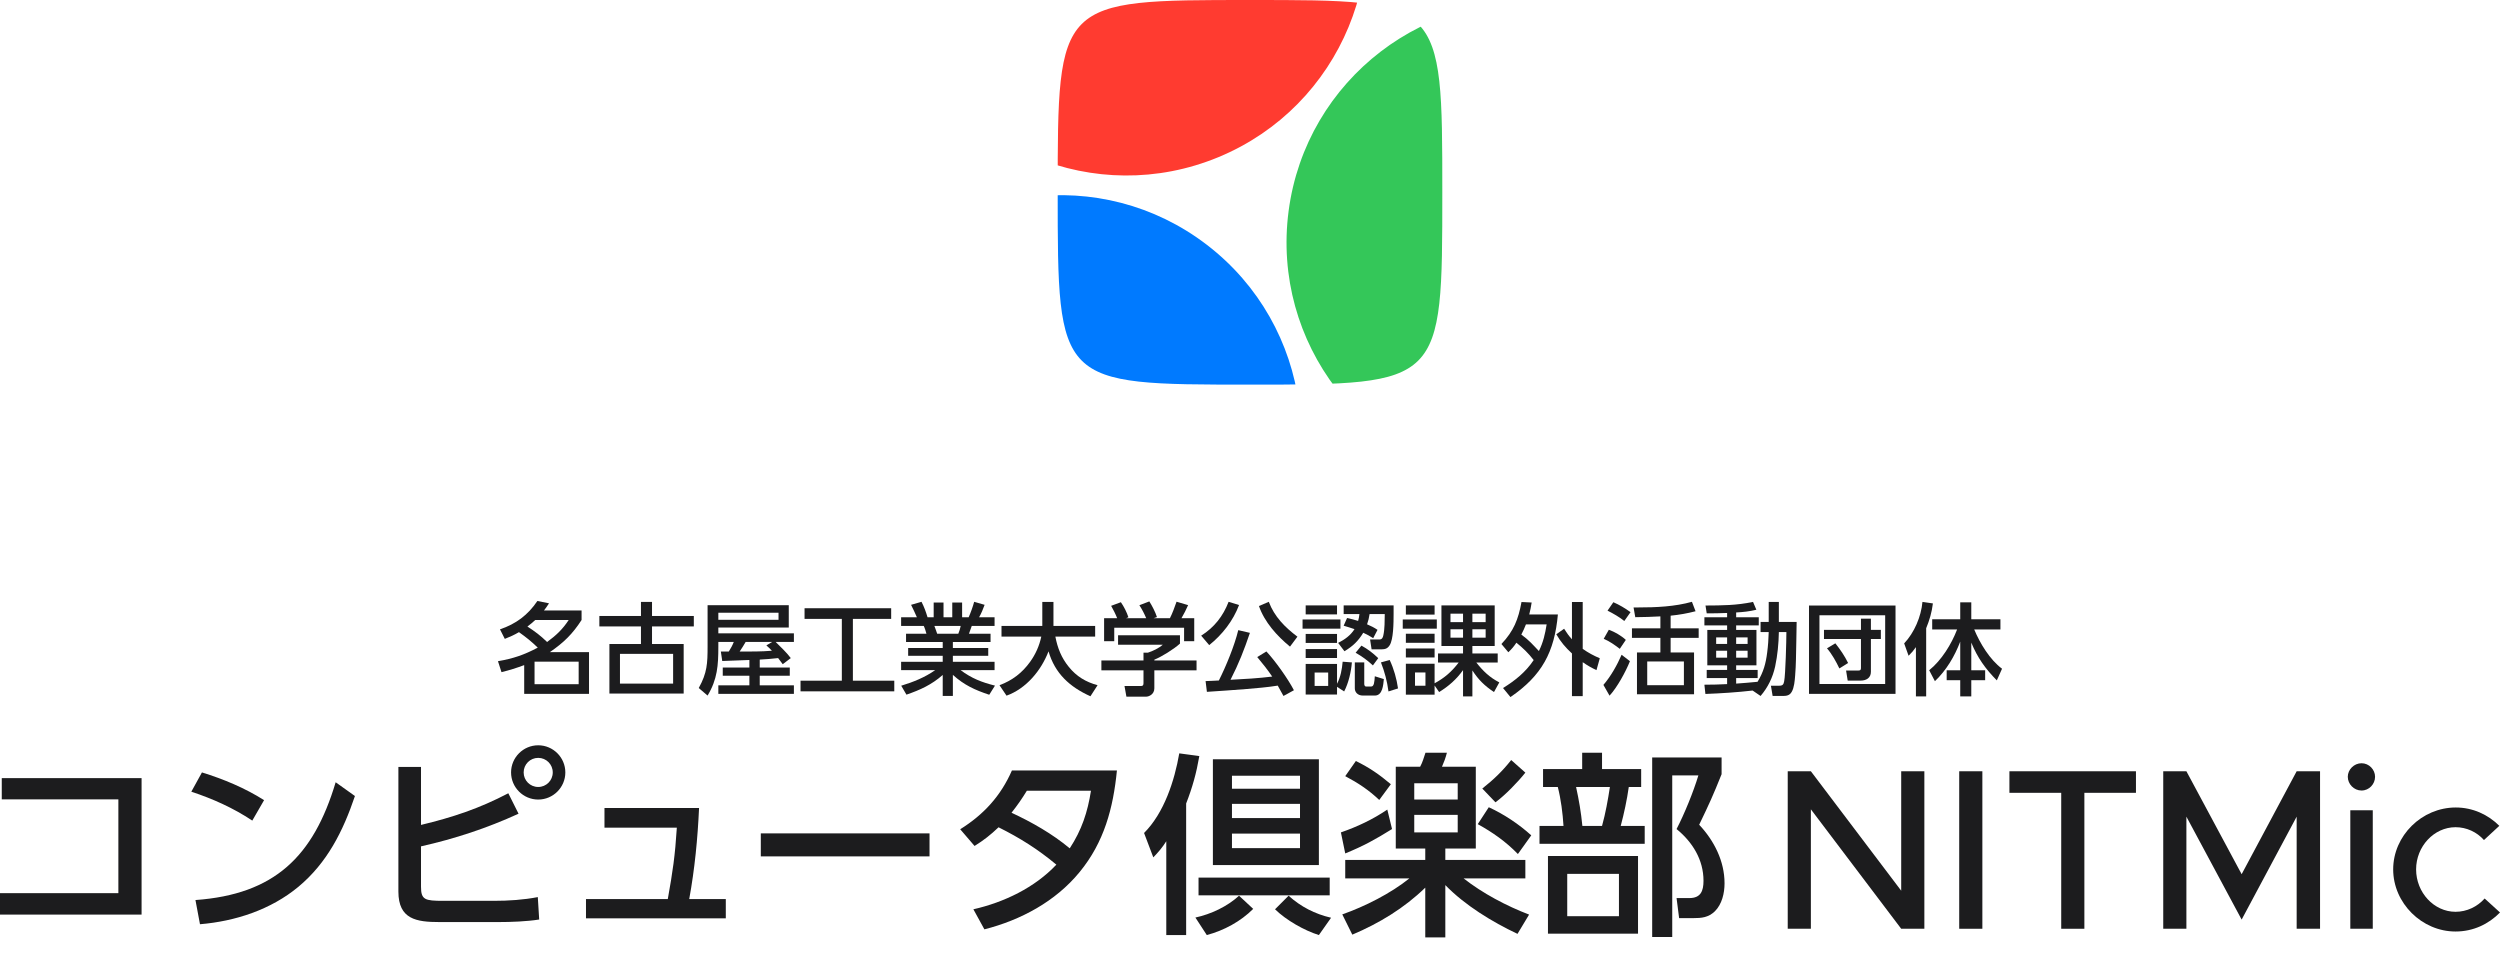
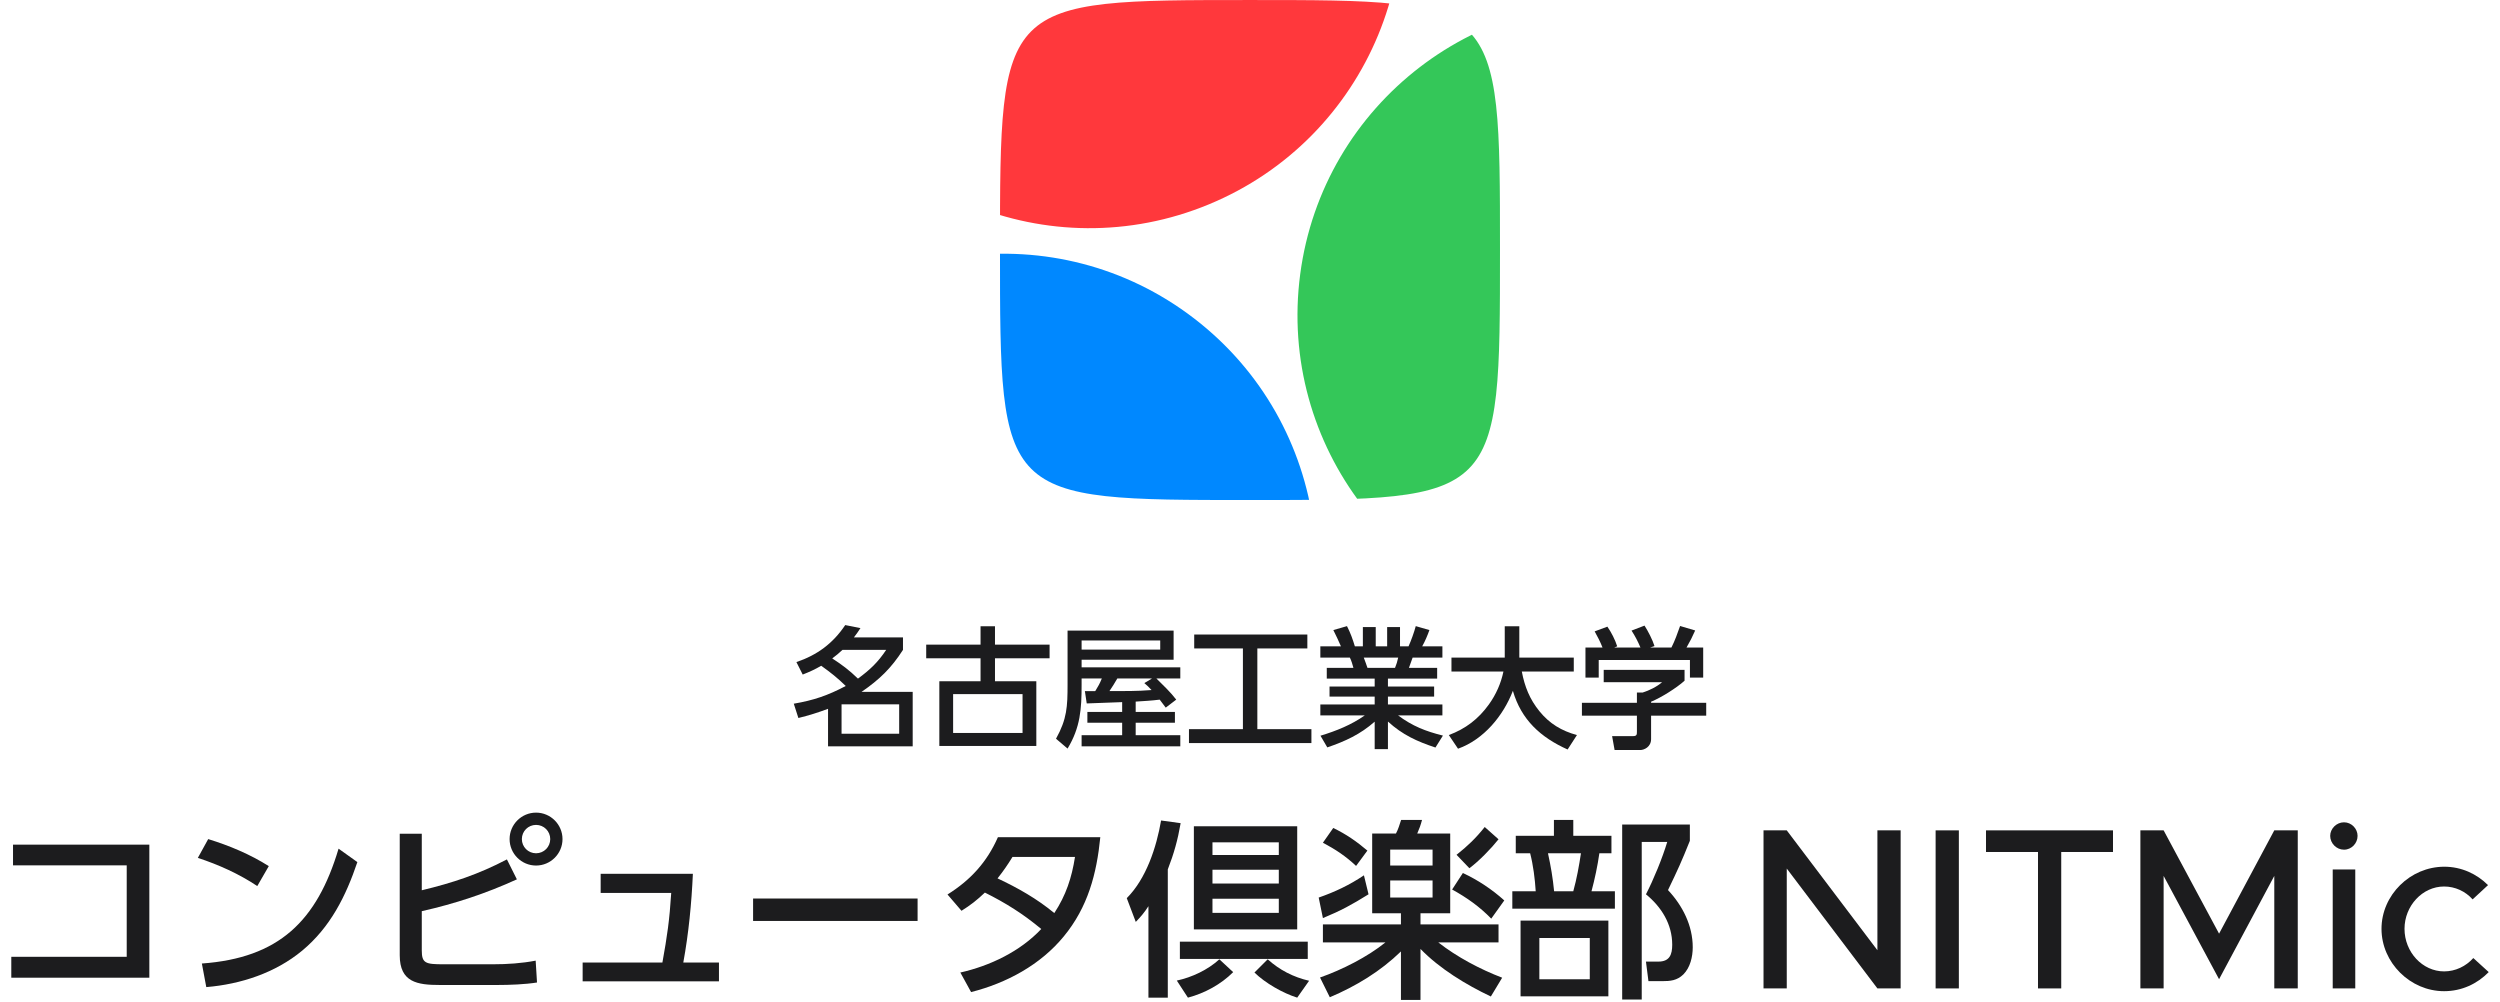
- <svg xmlns="http://www.w3.org/2000/svg" width="100%" height="100%" viewBox="0 0 1664 640" version="1.1" xml:space="preserve" style="fill-rule:evenodd;clip-rule:evenodd;stroke-linejoin:round;stroke-miterlimit:2;">
+ <svg xmlns="http://www.w3.org/2000/svg" width="100%" height="100%" viewBox="0 0 1280 513" version="1.1" xml:space="preserve" style="fill-rule:evenodd;clip-rule:evenodd;stroke-linejoin:round;stroke-miterlimit:2;">
  <g transform="matrix(1,0,0,1,-6650,0)">
-     <g id="logo-vertical_light-color" transform="matrix(1.625,0,0,0.625,-8062.75,4.12871e-06)">
+     <g id="logo-vertical_light-color" transform="matrix(1.25,0,0,0.5,-4667.5,0.0119485)">
      <rect x="9054" y="0" width="1024" height="1024" style="fill:none;" />
-       <clipPath id="_clip1">
-         <rect x="9054" y="0" width="1024" height="1024" />
-       </clipPath>
-       <g clip-path="url(#_clip1)">
-         <g transform="matrix(0.538364,0,0,1.39975,5373.08,-6267.21)">
-           <g transform="matrix(174.419,0,0,174.419,8184.12,5184)">
-             <path d="M0.076,-0L0.177,-0L0.177,-0.521L0.571,-0L0.672,-0L0.672,-0.687L0.571,-0.687L0.571,-0.166L0.177,-0.687L0.076,-0.687L0.076,-0Z" style="fill:rgb(28,28,30);fill-rule:nonzero;" />
-           </g>
-           <g transform="matrix(174.419,0,0,174.419,8314.59,5184)">
-             <rect x="0.076" y="-0.687" width="0.101" height="0.687" style="fill:rgb(28,28,30);fill-rule:nonzero;" />
-           </g>
-           <g transform="matrix(174.419,0,0,174.419,8358.54,5184)">
-             <path d="M0.269,-0L0.37,-0L0.37,-0.593L0.595,-0.593L0.595,-0.687L0.043,-0.687L0.043,-0.593L0.269,-0.593L0.269,-0Z" style="fill:rgb(28,28,30);fill-rule:nonzero;" />
-           </g>
-           <g transform="matrix(174.419,0,0,174.419,8469.82,5184)">
-             <path d="M0.076,-0L0.177,-0L0.177,-0.489L0.418,-0.04L0.658,-0.489L0.658,-0L0.76,-0L0.76,-0.687L0.658,-0.687L0.418,-0.238L0.177,-0.687L0.076,-0.687L0.076,-0Z" style="fill:rgb(28,28,30);fill-rule:nonzero;" />
-           </g>
-           <g transform="matrix(174.419,0,0,174.419,8615.46,5184)">
-             <path d="M0.106,-0.603C0.139,-0.603 0.165,-0.631 0.165,-0.663C0.165,-0.694 0.139,-0.722 0.106,-0.722C0.073,-0.722 0.046,-0.694 0.046,-0.663C0.046,-0.631 0.073,-0.603 0.106,-0.603ZM0.057,-0L0.155,-0L0.155,-0.517L0.057,-0.517L0.057,-0Z" style="fill:rgb(28,28,30);fill-rule:nonzero;" />
-           </g>
-           <g transform="matrix(174.419,0,0,174.419,8652.44,5184)">
-             <path d="M0.304,0.012C0.381,0.012 0.448,-0.02 0.498,-0.071L0.431,-0.132C0.399,-0.096 0.353,-0.074 0.304,-0.074C0.21,-0.074 0.132,-0.158 0.132,-0.259C0.132,-0.359 0.21,-0.443 0.304,-0.443C0.352,-0.443 0.397,-0.422 0.428,-0.387L0.495,-0.449C0.446,-0.498 0.379,-0.529 0.305,-0.529C0.157,-0.529 0.032,-0.406 0.032,-0.259C0.032,-0.112 0.157,0.012 0.304,0.012Z" style="fill:rgb(28,28,30);fill-rule:nonzero;" />
-           </g>
-         </g>
-         <g transform="matrix(0.529347,0,0,1.3763,8774.28,-1331.59)">
+       <g transform="matrix(1.35,0,0,1.125,-3348.1,-1.23872e-06)">
+         <g transform="matrix(0.382306,0,0,1.14692,8988.15,-1031.43)">
          <g transform="matrix(152.159,0,0,152.159,508.333,1679.17)">
            <path d="M0.141,-0.72L0.141,-0.612L0.734,-0.612L0.734,-0.135L0.132,-0.135L0.132,-0.026L0.852,-0.026L0.852,-0.72L0.141,-0.72Z" style="fill:rgb(28,28,30);fill-rule:nonzero;" />
          </g>
          <g transform="matrix(152.159,0,0,152.159,660.492,1679.17)">
            <path d="M0.159,-0.749L0.105,-0.651C0.214,-0.615 0.319,-0.568 0.415,-0.504L0.475,-0.608C0.377,-0.67 0.269,-0.715 0.159,-0.749ZM0.149,0.023C0.329,0.008 0.509,-0.051 0.649,-0.167C0.796,-0.289 0.877,-0.451 0.937,-0.629L0.839,-0.699C0.726,-0.321 0.528,-0.129 0.126,-0.1L0.149,0.023Z" style="fill:rgb(28,28,30);fill-rule:nonzero;" />
          </g>
          <g transform="matrix(152.159,0,0,152.159,812.651,1679.17)">
            <path d="M0.273,-0.482L0.273,-0.777L0.158,-0.777L0.158,-0.143C0.158,-0.002 0.25,0.012 0.367,0.012L0.667,0.012C0.731,0.012 0.812,0.009 0.874,-0.001L0.867,-0.115C0.795,-0.101 0.718,-0.096 0.644,-0.096L0.386,-0.096C0.293,-0.096 0.273,-0.101 0.273,-0.168L0.273,-0.373C0.446,-0.412 0.607,-0.465 0.769,-0.539L0.717,-0.643C0.568,-0.565 0.435,-0.521 0.273,-0.482ZM0.869,-0.887C0.793,-0.887 0.731,-0.825 0.731,-0.749C0.731,-0.673 0.793,-0.611 0.869,-0.611C0.945,-0.611 1.007,-0.673 1.007,-0.749C1.007,-0.825 0.945,-0.887 0.869,-0.887ZM0.869,-0.823C0.91,-0.823 0.943,-0.79 0.943,-0.749C0.943,-0.708 0.91,-0.675 0.869,-0.675C0.828,-0.675 0.795,-0.708 0.795,-0.749C0.795,-0.79 0.828,-0.823 0.869,-0.823Z" style="fill:rgb(28,28,30);fill-rule:nonzero;" />
          </g>
          <g transform="matrix(152.159,0,0,152.159,960.246,1679.17)">
            <path d="M0.667,-0.105C0.695,-0.258 0.71,-0.413 0.717,-0.568L0.236,-0.568L0.236,-0.468L0.604,-0.468C0.595,-0.325 0.583,-0.244 0.558,-0.105L0.142,-0.105L0.142,-0.007L0.853,-0.007L0.853,-0.105L0.667,-0.105Z" style="fill:rgb(28,28,30);fill-rule:nonzero;" />
          </g>
          <g transform="matrix(152.159,0,0,152.159,1106.32,1679.17)">
            <rect x="0.071" y="-0.439" width="0.858" height="0.117" style="fill:rgb(28,28,30);fill-rule:nonzero;" />
          </g>
          <g transform="matrix(152.159,0,0,152.159,1258.48,1679.17)">
            <path d="M0.574,-0.28C0.464,-0.163 0.307,-0.088 0.152,-0.053L0.208,0.049C0.393,0.002 0.57,-0.093 0.692,-0.242C0.817,-0.394 0.863,-0.567 0.882,-0.759L0.348,-0.759C0.291,-0.629 0.205,-0.535 0.085,-0.46L0.158,-0.375C0.206,-0.405 0.239,-0.431 0.28,-0.47C0.39,-0.415 0.479,-0.359 0.574,-0.28ZM0.642,-0.363C0.553,-0.437 0.451,-0.495 0.346,-0.544C0.376,-0.582 0.399,-0.615 0.424,-0.656L0.75,-0.656C0.733,-0.547 0.703,-0.456 0.642,-0.363Z" style="fill:rgb(28,28,30);fill-rule:nonzero;" />
          </g>
          <g transform="matrix(152.159,0,0,152.159,1410.64,1679.17)">
            <path d="M0.234,-0.591C0.266,-0.673 0.286,-0.745 0.301,-0.832L0.199,-0.846C0.175,-0.707 0.122,-0.543 0.02,-0.441L0.067,-0.317C0.094,-0.345 0.112,-0.366 0.133,-0.399L0.133,0.078L0.234,0.078L0.234,-0.591ZM0.37,-0.816L0.37,-0.278L0.909,-0.278L0.909,-0.816L0.37,-0.816ZM0.467,-0.732L0.813,-0.732L0.813,-0.666L0.467,-0.666L0.467,-0.732ZM0.467,-0.589L0.813,-0.589L0.813,-0.517L0.467,-0.517L0.467,-0.589ZM0.467,-0.438L0.813,-0.438L0.813,-0.364L0.467,-0.364L0.467,-0.438ZM0.297,-0.214L0.297,-0.124L0.964,-0.124L0.964,-0.214L0.297,-0.214ZM0.575,-0.055L0.503,-0.122C0.443,-0.067 0.36,-0.028 0.281,-0.011L0.339,0.078C0.426,0.055 0.511,0.009 0.575,-0.055ZM0.909,0.078L0.971,-0.01C0.889,-0.029 0.817,-0.066 0.755,-0.122L0.686,-0.053C0.742,0.002 0.835,0.055 0.909,0.078Z" style="fill:rgb(28,28,30);fill-rule:nonzero;" />
          </g>
          <g transform="matrix(152.159,0,0,152.159,1562.8,1679.17)">
            <path d="M0.45,-0.362L0.45,-0.304L0.043,-0.304L0.043,-0.21L0.369,-0.21C0.275,-0.134 0.142,-0.067 0.028,-0.027L0.079,0.076C0.216,0.018 0.343,-0.059 0.45,-0.163L0.45,0.09L0.552,0.09L0.552,-0.176C0.652,-0.073 0.79,0.011 0.919,0.072L0.978,-0.026C0.863,-0.07 0.742,-0.134 0.645,-0.21L0.959,-0.21L0.959,-0.304L0.552,-0.304L0.552,-0.362L0.707,-0.362L0.707,-0.778L0.535,-0.778C0.546,-0.803 0.553,-0.822 0.56,-0.849L0.451,-0.849C0.443,-0.825 0.436,-0.8 0.424,-0.778L0.3,-0.778L0.3,-0.362L0.45,-0.362ZM0.615,-0.694L0.615,-0.611L0.394,-0.611L0.394,-0.694L0.615,-0.694ZM0.615,-0.533L0.615,-0.444L0.394,-0.444L0.394,-0.533L0.615,-0.533ZM0.097,-0.807L0.043,-0.73C0.109,-0.695 0.162,-0.66 0.216,-0.609L0.275,-0.689C0.217,-0.738 0.165,-0.774 0.097,-0.807ZM0.043,-0.337C0.138,-0.376 0.194,-0.407 0.281,-0.461L0.257,-0.56C0.183,-0.51 0.105,-0.473 0.021,-0.444L0.043,-0.337ZM0.959,-0.748L0.887,-0.812C0.842,-0.755 0.797,-0.712 0.74,-0.667L0.807,-0.597C0.857,-0.634 0.921,-0.7 0.959,-0.748ZM0.773,-0.572L0.717,-0.486C0.793,-0.444 0.86,-0.397 0.921,-0.334L0.989,-0.429C0.926,-0.486 0.851,-0.536 0.773,-0.572Z" style="fill:rgb(28,28,30);fill-rule:nonzero;" />
          </g>
          <g transform="matrix(152.159,0,0,152.159,1714.95,1679.17)">
            <path d="M0.049,-0.766L0.049,-0.675L0.124,-0.675C0.14,-0.613 0.149,-0.542 0.153,-0.477L0.031,-0.477L0.031,-0.386L0.566,-0.386L0.566,-0.477L0.444,-0.477C0.461,-0.54 0.476,-0.611 0.485,-0.675L0.548,-0.675L0.548,-0.766L0.349,-0.766L0.349,-0.849L0.248,-0.849L0.248,-0.766L0.049,-0.766ZM0.706,0.088L0.706,-0.734L0.839,-0.734C0.814,-0.651 0.768,-0.538 0.728,-0.461C0.809,-0.395 0.865,-0.305 0.865,-0.198C0.865,-0.146 0.851,-0.11 0.793,-0.11L0.728,-0.11L0.741,-0.008L0.812,-0.008C0.855,-0.008 0.89,-0.011 0.923,-0.043C0.959,-0.079 0.972,-0.135 0.972,-0.185C0.972,-0.298 0.919,-0.402 0.843,-0.483C0.894,-0.589 0.913,-0.63 0.957,-0.74L0.957,-0.825L0.604,-0.825L0.604,0.088L0.706,0.088ZM0.389,-0.675C0.379,-0.609 0.367,-0.542 0.349,-0.477L0.249,-0.477C0.242,-0.548 0.232,-0.606 0.217,-0.675L0.389,-0.675ZM0.532,-0.324L0.074,-0.324L0.074,0.071L0.532,0.071L0.532,-0.324ZM0.435,-0.233L0.435,-0.018L0.172,-0.018L0.172,-0.233L0.435,-0.233Z" style="fill:rgb(28,28,30);fill-rule:nonzero;" />
          </g>
+           <g transform="matrix(182.591,0,0,182.591,1905.15,1683.72)">
+             <path d="M0.076,-0L0.177,-0L0.177,-0.521L0.571,-0L0.672,-0L0.672,-0.687L0.571,-0.687L0.571,-0.166L0.177,-0.687L0.076,-0.687L0.076,-0Z" style="fill:rgb(28,28,30);fill-rule:nonzero;" />
+           </g>
+           <g transform="matrix(182.591,0,0,182.591,2041.73,1683.72)">
+             <rect x="0.076" y="-0.687" width="0.101" height="0.687" style="fill:rgb(28,28,30);fill-rule:nonzero;" />
+           </g>
+           <g transform="matrix(182.591,0,0,182.591,2087.74,1683.72)">
+             <path d="M0.269,-0L0.37,-0L0.37,-0.593L0.595,-0.593L0.595,-0.687L0.043,-0.687L0.043,-0.593L0.269,-0.593L0.269,-0Z" style="fill:rgb(28,28,30);fill-rule:nonzero;" />
+           </g>
+           <g transform="matrix(182.591,0,0,182.591,2204.24,1683.72)">
+             <path d="M0.076,-0L0.177,-0L0.177,-0.489L0.418,-0.04L0.658,-0.489L0.658,-0L0.76,-0L0.76,-0.687L0.658,-0.687L0.418,-0.238L0.177,-0.687L0.076,-0.687L0.076,-0Z" style="fill:rgb(28,28,30);fill-rule:nonzero;" />
+           </g>
+           <g transform="matrix(182.591,0,0,182.591,2360.35,1683.72)">
+             <path d="M0.106,-0.603C0.139,-0.603 0.165,-0.631 0.165,-0.663C0.165,-0.694 0.139,-0.722 0.106,-0.722C0.073,-0.722 0.046,-0.694 0.046,-0.663C0.046,-0.631 0.073,-0.603 0.106,-0.603ZM0.057,-0L0.155,-0L0.155,-0.517L0.057,-0.517L0.057,-0Z" style="fill:rgb(28,28,30);fill-rule:nonzero;" />
+           </g>
+           <g transform="matrix(182.591,0,0,182.591,2403.63,1683.72)">
+             <path d="M0.304,0.012C0.381,0.012 0.448,-0.02 0.498,-0.071L0.431,-0.132C0.399,-0.096 0.353,-0.074 0.304,-0.074C0.21,-0.074 0.132,-0.158 0.132,-0.259C0.132,-0.359 0.21,-0.443 0.304,-0.443C0.352,-0.443 0.397,-0.422 0.428,-0.387L0.495,-0.449C0.446,-0.498 0.379,-0.529 0.305,-0.529C0.157,-0.529 0.032,-0.406 0.032,-0.259C0.032,-0.112 0.157,0.012 0.304,0.012Z" style="fill:rgb(28,28,30);fill-rule:nonzero;" />
+           </g>
        </g>
-         <g transform="matrix(0.270499,0,0,0.703299,9119.56,-448.881)">
+         <g transform="matrix(0.261707,0,0,0.785122,9293.67,-646.675)">
          <g transform="matrix(152.159,0,0,152.159,508.333,1679.17)">
            <path d="M0.418,-0.396C0.282,-0.324 0.174,-0.287 0.022,-0.261L0.057,-0.152C0.139,-0.172 0.205,-0.193 0.283,-0.222L0.283,0.064L0.928,0.064L0.928,-0.351L0.538,-0.351C0.675,-0.445 0.764,-0.531 0.854,-0.671L0.854,-0.766L0.48,-0.766C0.498,-0.789 0.514,-0.812 0.53,-0.837L0.414,-0.86C0.32,-0.72 0.201,-0.632 0.042,-0.578L0.09,-0.483C0.143,-0.504 0.181,-0.521 0.231,-0.55C0.305,-0.497 0.353,-0.459 0.418,-0.396ZM0.511,-0.452C0.444,-0.517 0.393,-0.555 0.315,-0.606C0.343,-0.626 0.368,-0.648 0.393,-0.671L0.726,-0.671C0.663,-0.576 0.602,-0.519 0.511,-0.452ZM0.825,-0.256L0.825,-0.032L0.386,-0.032L0.386,-0.256L0.825,-0.256Z" style="fill:rgb(28,28,30);fill-rule:nonzero;" />
          </g>
          <g transform="matrix(152.159,0,0,152.159,660.492,1679.17)">
            <path d="M0.031,-0.711L0.031,-0.607L0.445,-0.607L0.445,-0.432L0.131,-0.432L0.131,0.061L0.87,0.061L0.87,-0.432L0.555,-0.432L0.555,-0.607L0.971,-0.607L0.971,-0.711L0.555,-0.711L0.555,-0.851L0.445,-0.851L0.445,-0.711L0.031,-0.711ZM0.236,-0.334L0.765,-0.334L0.765,-0.038L0.236,-0.038L0.236,-0.334Z" style="fill:rgb(28,28,30);fill-rule:nonzero;" />
          </g>
          <g transform="matrix(152.159,0,0,152.159,812.651,1679.17)">
            <path d="M0.524,-0.273L0.524,-0.198L0.259,-0.198L0.259,-0.116L0.524,-0.116L0.524,-0.021L0.215,-0.021L0.215,0.064L0.967,0.064L0.967,-0.021L0.627,-0.021L0.627,-0.116L0.926,-0.116L0.926,-0.198L0.627,-0.198L0.627,-0.277C0.688,-0.281 0.749,-0.284 0.81,-0.292C0.826,-0.272 0.841,-0.252 0.856,-0.231L0.936,-0.292C0.893,-0.349 0.836,-0.402 0.785,-0.453L0.967,-0.453L0.967,-0.538L0.215,-0.538L0.215,-0.596L0.916,-0.596L0.916,-0.818L0.108,-0.818L0.108,-0.408C0.108,-0.24 0.104,-0.145 0.02,0.006L0.108,0.081C0.206,-0.081 0.215,-0.221 0.215,-0.405L0.215,-0.453L0.369,-0.453C0.352,-0.411 0.342,-0.395 0.319,-0.357C0.293,-0.357 0.266,-0.356 0.24,-0.357L0.254,-0.263C0.344,-0.266 0.434,-0.27 0.524,-0.273ZM0.814,-0.743L0.814,-0.673L0.215,-0.673L0.215,-0.743L0.814,-0.743ZM0.748,-0.365C0.641,-0.356 0.534,-0.357 0.427,-0.357C0.449,-0.388 0.468,-0.421 0.487,-0.453L0.751,-0.453L0.693,-0.418C0.715,-0.399 0.728,-0.387 0.748,-0.365Z" style="fill:rgb(28,28,30);fill-rule:nonzero;" />
          </g>
          <g transform="matrix(152.159,0,0,152.159,964.811,1679.17)">
            <path d="M0.073,-0.788L0.073,-0.682L0.444,-0.682L0.444,-0.067L0.033,-0.067L0.033,0.039L0.966,0.039L0.966,-0.067L0.554,-0.067L0.554,-0.682L0.935,-0.682L0.935,-0.788L0.073,-0.788Z" style="fill:rgb(28,28,30);fill-rule:nonzero;" />
          </g>
          <g transform="matrix(152.159,0,0,152.159,1116.97,1679.17)">
            <path d="M0.626,-0.172L0.964,-0.172L0.964,-0.255L0.549,-0.255L0.549,-0.315L0.901,-0.315L0.901,-0.392L0.549,-0.392L0.549,-0.452L0.924,-0.452L0.924,-0.534L0.709,-0.534C0.719,-0.56 0.727,-0.586 0.737,-0.612L0.964,-0.612L0.964,-0.698L0.81,-0.698C0.832,-0.737 0.85,-0.78 0.865,-0.822L0.761,-0.852C0.749,-0.806 0.725,-0.74 0.706,-0.698L0.641,-0.698L0.641,-0.845L0.543,-0.845L0.543,-0.698L0.456,-0.698L0.456,-0.845L0.358,-0.845L0.358,-0.698L0.297,-0.698C0.28,-0.754 0.264,-0.799 0.237,-0.852L0.133,-0.822C0.154,-0.779 0.172,-0.743 0.191,-0.698L0.034,-0.698L0.034,-0.612L0.259,-0.612C0.268,-0.596 0.282,-0.552 0.286,-0.534L0.083,-0.534L0.083,-0.452L0.448,-0.452L0.448,-0.392L0.104,-0.392L0.104,-0.315L0.448,-0.315L0.448,-0.255L0.034,-0.255L0.034,-0.172L0.373,-0.172C0.269,-0.099 0.156,-0.054 0.035,-0.017L0.087,0.072C0.224,0.025 0.338,-0.027 0.448,-0.124L0.448,0.085L0.549,0.085L0.549,-0.125C0.66,-0.024 0.769,0.026 0.911,0.073L0.968,-0.018C0.836,-0.051 0.736,-0.09 0.626,-0.172ZM0.627,-0.612C0.621,-0.584 0.614,-0.56 0.603,-0.534L0.393,-0.534C0.382,-0.564 0.379,-0.577 0.365,-0.612L0.627,-0.612Z" style="fill:rgb(28,28,30);fill-rule:nonzero;" />
          </g>
          <g transform="matrix(152.159,0,0,152.159,1269.13,1679.17)">
            <path d="M0.429,-0.506C0.41,-0.415 0.372,-0.33 0.318,-0.255C0.238,-0.144 0.141,-0.07 0.013,-0.022L0.083,0.082C0.279,0.012 0.428,-0.169 0.501,-0.359C0.565,-0.138 0.713,-0.004 0.918,0.088L0.989,-0.022C0.872,-0.054 0.78,-0.109 0.703,-0.204C0.629,-0.295 0.591,-0.391 0.569,-0.506L0.965,-0.506L0.965,-0.612L0.55,-0.612L0.55,-0.851L0.439,-0.851L0.439,-0.612L0.033,-0.612L0.033,-0.506L0.429,-0.506Z" style="fill:rgb(28,28,30);fill-rule:nonzero;" />
          </g>
          <g transform="matrix(152.159,0,0,152.159,1421.29,1679.17)">
            <path d="M0.184,-0.689L0.054,-0.689L0.054,-0.46L0.155,-0.46L0.155,-0.594L0.85,-0.594L0.85,-0.46L0.951,-0.46L0.951,-0.689L0.824,-0.689C0.851,-0.736 0.868,-0.769 0.89,-0.819L0.775,-0.853C0.755,-0.797 0.736,-0.742 0.709,-0.689L0.547,-0.689L0.58,-0.7C0.566,-0.746 0.53,-0.816 0.504,-0.856L0.405,-0.818C0.433,-0.775 0.453,-0.736 0.473,-0.689L0.273,-0.689L0.296,-0.698C0.28,-0.748 0.251,-0.805 0.221,-0.848L0.124,-0.812C0.146,-0.773 0.167,-0.732 0.184,-0.689ZM0.809,-0.519L0.193,-0.519L0.193,-0.425L0.638,-0.425C0.6,-0.391 0.538,-0.361 0.49,-0.346L0.446,-0.346L0.446,-0.268L0.027,-0.268L0.027,-0.17L0.446,-0.17L0.446,-0.046C0.446,-0.027 0.445,-0.014 0.418,-0.014L0.257,-0.014L0.276,0.092L0.472,0.092C0.5,0.092 0.554,0.069 0.554,0.009L0.554,-0.17L0.974,-0.17L0.974,-0.268L0.554,-0.268L0.554,-0.276C0.63,-0.307 0.748,-0.381 0.809,-0.436L0.809,-0.519Z" style="fill:rgb(28,28,30);fill-rule:nonzero;" />
          </g>
-           <g transform="matrix(152.159,0,0,152.159,1573.45,1679.17)">
-             <path d="M0.782,-0.018C0.801,0.016 0.82,0.05 0.839,0.085L0.943,0.028C0.884,-0.086 0.757,-0.264 0.669,-0.358L0.578,-0.302C0.63,-0.24 0.681,-0.176 0.727,-0.108C0.589,-0.091 0.451,-0.083 0.312,-0.076C0.394,-0.236 0.447,-0.372 0.505,-0.543L0.389,-0.57C0.353,-0.419 0.267,-0.209 0.196,-0.069C0.152,-0.067 0.108,-0.064 0.064,-0.063L0.077,0.044C0.208,0.036 0.338,0.026 0.469,0.016C0.573,0.007 0.678,-0.001 0.782,-0.018ZM0.397,-0.82L0.293,-0.852C0.238,-0.709 0.15,-0.597 0.02,-0.515L0.1,-0.421C0.23,-0.525 0.338,-0.663 0.397,-0.82ZM0.904,-0.406L0.978,-0.505C0.854,-0.598 0.748,-0.705 0.693,-0.852L0.595,-0.81C0.65,-0.65 0.775,-0.512 0.904,-0.406Z" style="fill:rgb(28,28,30);fill-rule:nonzero;" />
-           </g>
-           <g transform="matrix(152.159,0,0,152.159,1725.61,1679.17)">
-             <path d="M0.633,-0.544C0.672,-0.526 0.696,-0.513 0.732,-0.49L0.775,-0.573C0.738,-0.598 0.712,-0.61 0.671,-0.628C0.684,-0.665 0.69,-0.691 0.696,-0.73L0.847,-0.73C0.846,-0.665 0.847,-0.582 0.833,-0.519C0.828,-0.495 0.82,-0.477 0.793,-0.477L0.701,-0.477L0.716,-0.379L0.815,-0.379C0.852,-0.379 0.876,-0.388 0.896,-0.42C0.933,-0.478 0.935,-0.638 0.935,-0.733L0.935,-0.816L0.438,-0.816L0.438,-0.73L0.595,-0.73C0.592,-0.703 0.589,-0.687 0.582,-0.662C0.544,-0.673 0.511,-0.683 0.472,-0.691L0.438,-0.614C0.474,-0.603 0.51,-0.593 0.546,-0.58C0.506,-0.517 0.448,-0.476 0.383,-0.443L0.446,-0.36C0.53,-0.411 0.582,-0.46 0.633,-0.544ZM0.06,-0.816L0.06,-0.727L0.372,-0.727L0.372,-0.816L0.06,-0.816ZM0.029,-0.676L0.029,-0.585L0.406,-0.585L0.406,-0.676L0.029,-0.676ZM0.06,-0.532L0.06,-0.443L0.372,-0.443L0.372,-0.532L0.06,-0.532ZM0.615,-0.416L0.557,-0.345C0.619,-0.31 0.677,-0.268 0.729,-0.219L0.782,-0.291C0.731,-0.341 0.677,-0.382 0.615,-0.416ZM0.06,-0.382L0.06,-0.293L0.372,-0.293L0.372,-0.382L0.06,-0.382ZM0.979,0.01C0.965,-0.086 0.938,-0.184 0.896,-0.273L0.809,-0.249C0.847,-0.152 0.87,-0.063 0.884,0.04L0.979,0.01ZM0.372,-0.036L0.372,-0.234L0.06,-0.234L0.06,0.071L0.372,0.071L0.372,-0.006L0.443,0.04C0.487,-0.045 0.512,-0.154 0.52,-0.249L0.428,-0.256C0.421,-0.179 0.408,-0.105 0.372,-0.036ZM0.549,-0.249L0.549,0.009C0.549,0.047 0.577,0.081 0.63,0.081L0.748,0.081C0.827,0.081 0.832,-0.027 0.838,-0.083L0.748,-0.111C0.744,-0.053 0.741,-0.009 0.712,-0.009L0.662,-0.009C0.643,-0.009 0.643,-0.03 0.643,-0.038L0.643,-0.249L0.549,-0.249ZM0.284,-0.148L0.284,-0.015L0.149,-0.015L0.149,-0.148L0.284,-0.148Z" style="fill:rgb(28,28,30);fill-rule:nonzero;" />
-           </g>
-           <g transform="matrix(152.159,0,0,152.159,1877.77,1679.17)">
-             <path d="M0.343,-0.041L0.343,-0.236L0.057,-0.236L0.057,0.072L0.343,0.072L0.343,-0.019L0.388,0.046C0.483,-0.012 0.561,-0.081 0.626,-0.172L0.626,0.089L0.719,0.089L0.719,-0.169C0.78,-0.075 0.841,-0.016 0.934,0.046L0.987,-0.05C0.89,-0.1 0.825,-0.163 0.758,-0.248L0.971,-0.248L0.971,-0.338L0.719,-0.338L0.719,-0.412L0.941,-0.412L0.941,-0.816L0.411,-0.816L0.411,-0.412L0.626,-0.412L0.626,-0.338L0.377,-0.338L0.377,-0.248L0.583,-0.248C0.512,-0.156 0.445,-0.097 0.343,-0.041ZM0.057,-0.816L0.057,-0.725L0.343,-0.725L0.343,-0.816L0.057,-0.816ZM0.626,-0.734L0.626,-0.65L0.501,-0.65L0.501,-0.734L0.626,-0.734ZM0.851,-0.734L0.851,-0.65L0.719,-0.65L0.719,-0.734L0.851,-0.734ZM0.026,-0.676L0.026,-0.585L0.365,-0.585L0.365,-0.676L0.026,-0.676ZM0.851,-0.579L0.851,-0.495L0.719,-0.495L0.719,-0.579L0.851,-0.579ZM0.626,-0.579L0.626,-0.495L0.501,-0.495L0.501,-0.579L0.626,-0.579ZM0.057,-0.534L0.057,-0.444L0.343,-0.444L0.343,-0.534L0.057,-0.534ZM0.057,-0.388L0.057,-0.298L0.343,-0.298L0.343,-0.388L0.057,-0.388ZM0.252,-0.149L0.252,-0.017L0.148,-0.017L0.148,-0.149L0.252,-0.149Z" style="fill:rgb(28,28,30);fill-rule:nonzero;" />
-           </g>
-           <g transform="matrix(152.159,0,0,152.159,2029.92,1679.17)">
-             <path d="M0.329,-0.272C0.25,-0.153 0.144,-0.068 0.024,0.006L0.098,0.096C0.411,-0.118 0.536,-0.352 0.57,-0.726L0.285,-0.726C0.295,-0.766 0.303,-0.804 0.309,-0.845L0.208,-0.85C0.176,-0.677 0.131,-0.562 0.008,-0.432L0.077,-0.35C0.11,-0.382 0.132,-0.407 0.157,-0.445C0.224,-0.391 0.277,-0.34 0.329,-0.272ZM0.381,-0.362C0.315,-0.431 0.285,-0.468 0.206,-0.526C0.223,-0.559 0.239,-0.592 0.252,-0.627L0.458,-0.627C0.443,-0.532 0.424,-0.449 0.381,-0.362ZM0.71,-0.479C0.678,-0.514 0.657,-0.544 0.632,-0.584L0.554,-0.529C0.599,-0.452 0.645,-0.398 0.71,-0.338L0.71,0.087L0.817,0.087L0.817,-0.251C0.863,-0.219 0.903,-0.196 0.954,-0.172L0.987,-0.29C0.925,-0.317 0.873,-0.344 0.817,-0.384L0.817,-0.85L0.71,-0.85L0.71,-0.479Z" style="fill:rgb(28,28,30);fill-rule:nonzero;" />
-           </g>
-           <g transform="matrix(152.159,0,0,152.159,2182.08,1679.17)">
-             <path d="M0.692,-0.714C0.78,-0.723 0.854,-0.736 0.94,-0.758L0.904,-0.852C0.733,-0.804 0.547,-0.796 0.371,-0.796L0.323,-0.796L0.34,-0.699C0.423,-0.7 0.507,-0.702 0.59,-0.707L0.59,-0.588L0.307,-0.588L0.307,-0.493L0.59,-0.493L0.59,-0.348L0.357,-0.348L0.357,0.068L0.925,0.068L0.925,-0.348L0.692,-0.348L0.692,-0.493L0.971,-0.493L0.971,-0.588L0.692,-0.588L0.692,-0.714ZM0.824,-0.258L0.824,-0.022L0.459,-0.022L0.459,-0.258L0.824,-0.258ZM0.122,-0.848L0.064,-0.764C0.12,-0.736 0.183,-0.7 0.231,-0.661L0.293,-0.749C0.239,-0.788 0.182,-0.822 0.122,-0.848ZM0.077,-0.574L0.026,-0.484C0.088,-0.457 0.133,-0.424 0.186,-0.384L0.246,-0.473C0.203,-0.514 0.133,-0.554 0.077,-0.574ZM0.287,-0.261L0.204,-0.325C0.159,-0.221 0.097,-0.111 0.023,-0.025L0.084,0.082C0.16,-0 0.245,-0.156 0.287,-0.261Z" style="fill:rgb(28,28,30);fill-rule:nonzero;" />
-           </g>
-           <g transform="matrix(152.159,0,0,152.159,2334.24,1679.17)">
-             <path d="M0.508,0.031L0.587,0.085C0.66,-0 0.708,-0.099 0.732,-0.208C0.756,-0.321 0.767,-0.436 0.769,-0.551L0.844,-0.551C0.844,-0.467 0.835,-0.126 0.822,-0.062C0.816,-0.031 0.809,-0.017 0.772,-0.017L0.69,-0.017L0.707,0.085L0.802,0.085C0.841,0.085 0.875,0.083 0.897,0.044C0.922,0.001 0.927,-0.067 0.931,-0.117C0.935,-0.17 0.938,-0.222 0.939,-0.275C0.941,-0.401 0.945,-0.526 0.946,-0.652L0.769,-0.652L0.769,-0.851L0.668,-0.851L0.668,-0.652L0.587,-0.652L0.587,-0.551L0.668,-0.551C0.666,-0.484 0.662,-0.416 0.653,-0.349C0.639,-0.237 0.616,-0.153 0.557,-0.056C0.486,-0.049 0.415,-0.043 0.344,-0.038L0.344,-0.093L0.558,-0.093L0.558,-0.174L0.344,-0.174L0.344,-0.22L0.546,-0.22L0.546,-0.572L0.344,-0.572L0.344,-0.617L0.569,-0.617L0.569,-0.698L0.344,-0.698L0.344,-0.746C0.416,-0.75 0.474,-0.756 0.545,-0.773L0.512,-0.851C0.345,-0.816 0.207,-0.816 0.039,-0.815L0.051,-0.737C0.118,-0.737 0.186,-0.738 0.254,-0.741L0.254,-0.698L0.028,-0.698L0.028,-0.617L0.254,-0.617L0.254,-0.572L0.057,-0.572L0.057,-0.22L0.254,-0.22L0.254,-0.174L0.051,-0.174L0.051,-0.093L0.254,-0.093L0.254,-0.033C0.179,-0.029 0.104,-0.027 0.028,-0.027L0.038,0.065C0.195,0.059 0.352,0.049 0.508,0.031ZM0.254,-0.498L0.254,-0.433L0.145,-0.433L0.145,-0.498L0.254,-0.498ZM0.458,-0.498L0.458,-0.433L0.344,-0.433L0.344,-0.498L0.458,-0.498ZM0.254,-0.365L0.254,-0.296L0.145,-0.296L0.145,-0.365L0.254,-0.365ZM0.458,-0.365L0.458,-0.296L0.344,-0.296L0.344,-0.365L0.458,-0.365Z" style="fill:rgb(28,28,30);fill-rule:nonzero;" />
-           </g>
-           <g transform="matrix(152.159,0,0,152.159,2486.4,1679.17)">
-             <path d="M0.685,-0.482L0.784,-0.482L0.784,-0.573L0.685,-0.573L0.685,-0.684L0.586,-0.684L0.586,-0.573L0.218,-0.573L0.218,-0.482L0.586,-0.482L0.586,-0.192C0.586,-0.173 0.578,-0.168 0.558,-0.168L0.438,-0.168L0.454,-0.068L0.584,-0.068C0.639,-0.068 0.685,-0.095 0.685,-0.155L0.685,-0.482ZM0.248,-0.389C0.296,-0.334 0.34,-0.255 0.371,-0.189L0.458,-0.243C0.423,-0.315 0.38,-0.377 0.331,-0.439L0.248,-0.389ZM0.069,-0.815L0.069,0.064L0.93,0.064L0.93,-0.815L0.069,-0.815ZM0.173,-0.718L0.827,-0.718L0.827,-0.034L0.173,-0.034L0.173,-0.718Z" style="fill:rgb(28,28,30);fill-rule:nonzero;" />
-           </g>
-           <g transform="matrix(152.159,0,0,152.159,2638.56,1679.17)">
-             <path d="M0.543,-0.577C0.487,-0.431 0.388,-0.27 0.265,-0.171L0.322,-0.062C0.436,-0.171 0.518,-0.309 0.574,-0.456L0.574,-0.171L0.439,-0.171L0.439,-0.072L0.574,-0.072L0.574,0.089L0.684,0.089L0.684,-0.072L0.822,-0.072L0.822,-0.171L0.684,-0.171L0.684,-0.446C0.746,-0.295 0.824,-0.186 0.938,-0.07L0.99,-0.186C0.868,-0.277 0.771,-0.438 0.713,-0.577L0.974,-0.577L0.974,-0.678L0.684,-0.678L0.684,-0.847L0.574,-0.847L0.574,-0.678L0.295,-0.678L0.295,-0.577L0.543,-0.577ZM0.133,-0.401L0.133,0.089L0.235,0.089L0.235,-0.589C0.269,-0.672 0.291,-0.747 0.302,-0.836L0.198,-0.851C0.185,-0.705 0.117,-0.545 0.016,-0.438L0.06,-0.315C0.09,-0.344 0.11,-0.368 0.133,-0.401Z" style="fill:rgb(28,28,30);fill-rule:nonzero;" />
-           </g>
        </g>
-         <g transform="matrix(0.246154,0,0,0.64,8646.86,-122.88)">
+         <g transform="matrix(0.237037,0,0,0.711111,8680.9,-136.533)">
          <path d="M3734,192C4054,192 4054,192 4054,512C4054,832 4054,832 3734,832C3414,832 3414,832 3414,512C3414,192 3414,192 3734,192Z" style="fill:none;" />
-           <clipPath id="_clip2">
+           <clipPath id="_clip1">
            <path d="M3734,192C4054,192 4054,192 4054,512C4054,832 4054,832 3734,832C3414,832 3414,832 3414,512C3414,192 3414,192 3734,192Z" />
          </clipPath>
-           <g clip-path="url(#_clip2)">
+           <g clip-path="url(#_clip1)">
            <g transform="matrix(0.988355,0,0,1.21614,1291.01,192)">
              <rect x="2148" y="0" width="647.541" height="526.254" style="fill:none;" />
-               <clipPath id="_clip3">
+               <clipPath id="_clip2">
                <rect x="2148" y="0" width="647.541" height="526.254" />
              </clipPath>
-               <g clip-path="url(#_clip3)">
+               <g clip-path="url(#_clip2)">
                <g transform="matrix(2.9374,-0.988818,1.21671,2.38722,-13519.7,4648.87)">
                  <circle cx="5288.05" cy="360.097" r="381.874" style="fill:none;" />
-                   <clipPath id="_clip4">
+                   <clipPath id="_clip3">
                    <circle cx="5288.05" cy="360.097" r="381.874" />
                  </clipPath>
-                   <g clip-path="url(#_clip4)">
+                   <g clip-path="url(#_clip3)">
                    <g transform="matrix(-0.166667,-0.288675,0.288675,-0.166667,5931.79,2023.81)">
-                       <circle cx="5288.05" cy="360.097" r="381.874" style="fill:rgb(0,122,255);" />
+                       <circle cx="5288.05" cy="360.097" r="381.874" style="fill:rgb(0,136,255);" />
                    </g>
                    <g transform="matrix(-0.166667,0.288675,-0.288675,-0.166667,6407,-1029.25)">
                      <circle cx="5288.05" cy="360.097" r="381.874" style="fill:rgb(52,199,89);" />
                    </g>
                    <g transform="matrix(0.333333,2.77556e-17,1.38778e-17,0.333333,3525.37,85.7319)">
-                       <circle cx="5288.05" cy="360.097" r="381.874" style="fill:rgb(255,59,48);" />
+                       <circle cx="5288.05" cy="360.097" r="381.874" style="fill:rgb(255,56,60);" />
                    </g>
                  </g>
                </g>
              </g>
            </g>
          </g>
        </g>
      </g>
    </g>
  </g>
</svg>
